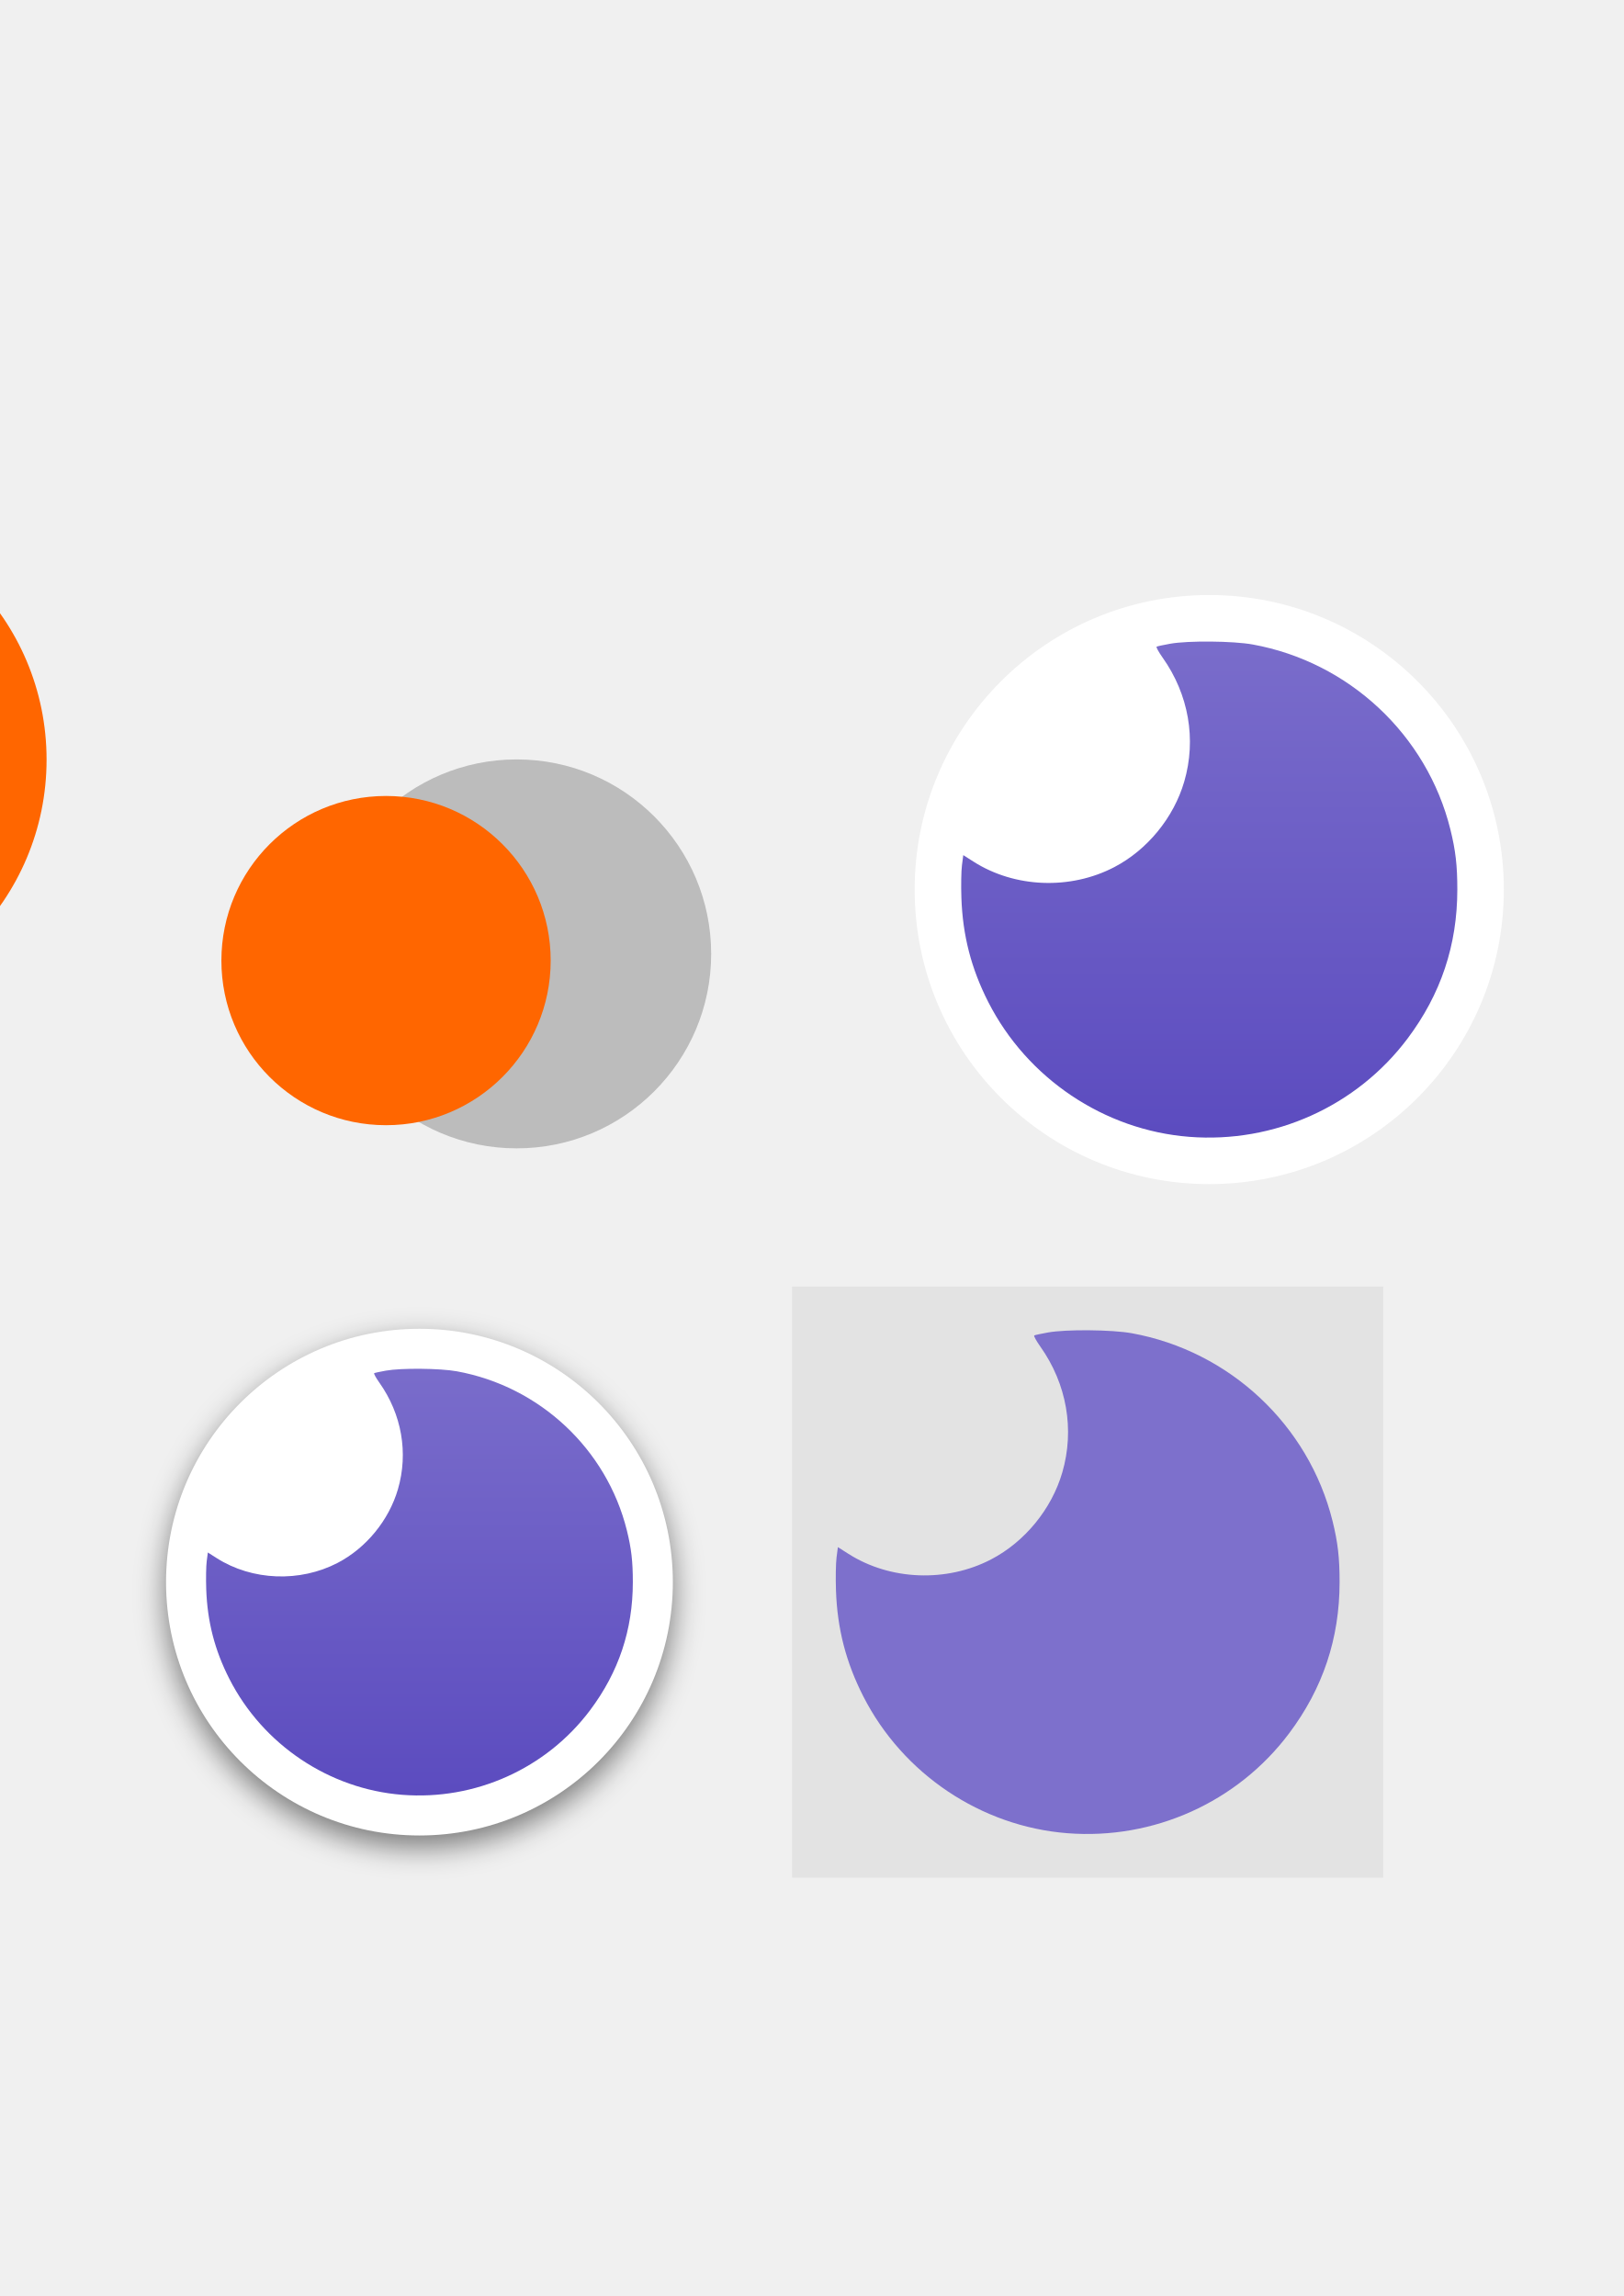
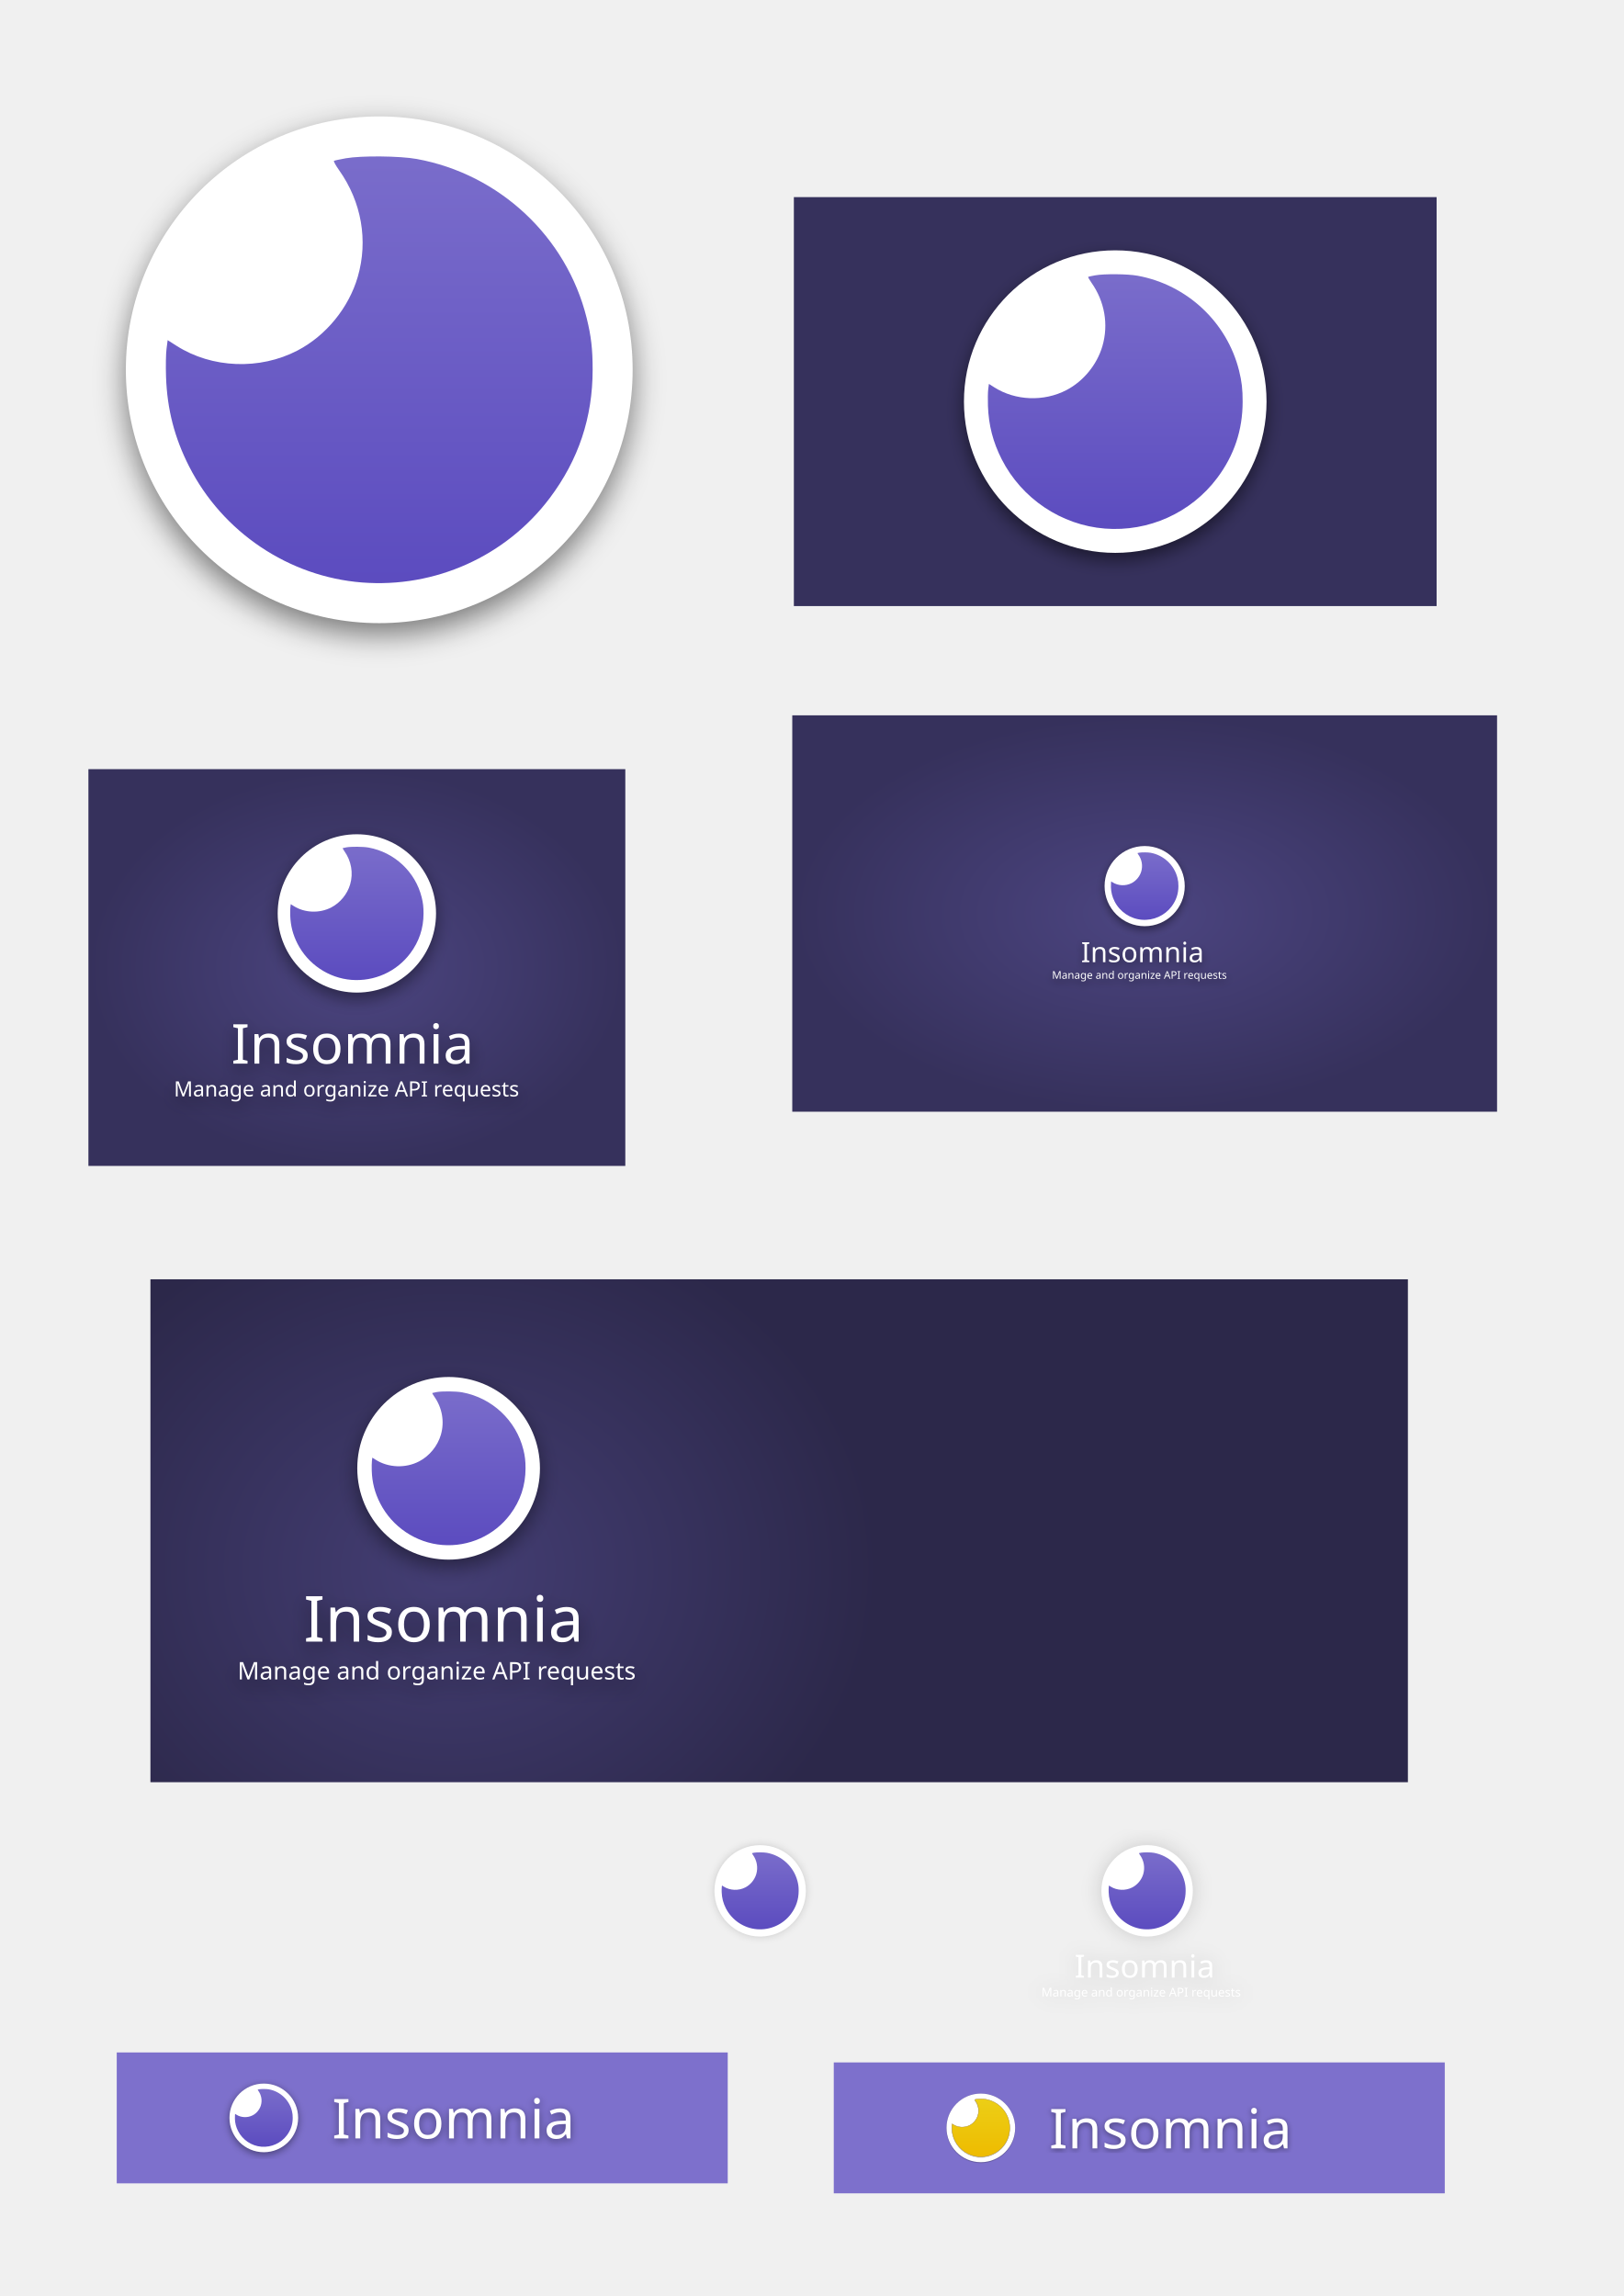
<svg xmlns="http://www.w3.org/2000/svg" xmlns:xlink="http://www.w3.org/1999/xlink" width="744.094" height="1052.362" id="svg2" version="1.1">
  <defs id="defs4">
+     <linearGradient id="linearGradient4046">
+       <stop style="stop-color:#eebb00;stop-opacity:1;" offset="0" id="stop4048" />
+       <stop style="stop-color:#eccf17;stop-opacity:1;" offset="1" id="stop4050" />
+     </linearGradient>
+     <linearGradient id="linearGradient4413">
+       <stop style="stop-color:#4c4581;stop-opacity:1;" offset="0" id="stop4415" />
+       <stop style="stop-color:#36315c;stop-opacity:1;" offset="1" id="stop4417" />
+     </linearGradient>
+     <linearGradient id="linearGradient4387">
+       <stop style="stop-color:#443e74;stop-opacity:1;" offset="0" id="stop4389" />
+       <stop style="stop-color:#2c284a;stop-opacity:1;" offset="1" id="stop4391" />
+     </linearGradient>
    <linearGradient id="linearGradient3993">
      <stop style="stop-color:#7a6dcb;stop-opacity:1;" offset="0" id="stop3995" />
      <stop style="stop-color:#5b4bbf;stop-opacity:1;" offset="1" id="stop3997" />
    </linearGradient>
    <filter id="filter3981" style="color-interpolation-filters:sRGB;">
      <feFlood id="feFlood3983" flood-opacity="0.5" flood-color="rgb(0,0,0)" result="flood" />
      <feComposite id="feComposite3985" in2="SourceGraphic" in="flood" operator="in" result="composite1" />
      <feGaussianBlur id="feGaussianBlur3987" in="composite" stdDeviation="5.1" result="blur" />
      <feOffset id="feOffset3989" dx="-2.41474e-15" dy="4" result="offset" />
      <feComposite id="feComposite3991" in2="offset" in="SourceGraphic" operator="over" result="composite2" />
    </filter>
-     <linearGradient xlink:href="#linearGradient3993" id="linearGradient3999" x1="194.945" y1="624.097" x2="194.945" y2="826.74" gradientUnits="userSpaceOnUse" />
-     <linearGradient xlink:href="#linearGradient3993" id="linearGradient4270" gradientUnits="userSpaceOnUse" x1="194.945" y1="624.097" x2="194.945" y2="826.74" gradientTransform="matrix(1.162499,0,0,1.162499,330.7084,-435.2665)" />
+     <linearGradient xlink:href="#linearGradient3993" id="linearGradient3028" gradientUnits="userSpaceOnUse" x1="194.945" y1="624.097" x2="194.945" y2="826.74" />
+     <linearGradient xlink:href="#linearGradient3993" id="linearGradient3804" gradientUnits="userSpaceOnUse" x1="194.945" y1="624.097" x2="194.945" y2="826.74" />
+     <linearGradient xlink:href="#linearGradient3993" id="linearGradient3822" gradientUnits="userSpaceOnUse" x1="194.945" y1="624.097" x2="194.945" y2="826.74" />
+     <linearGradient xlink:href="#linearGradient3993" id="linearGradient4022" gradientUnits="userSpaceOnUse" x1="194.945" y1="624.097" x2="194.945" y2="826.74" />
+     <linearGradient xlink:href="#linearGradient3993" id="linearGradient4036" gradientUnits="userSpaceOnUse" x1="194.945" y1="624.097" x2="194.945" y2="826.74" />
+     <filter id="filter4296" style="color-interpolation-filters:sRGB;">
+       <feFlood id="feFlood4298" flood-opacity="0.5" flood-color="rgb(0,0,0)" result="flood" />
+       <feComposite id="feComposite4300" in2="SourceGraphic" in="flood" operator="in" result="composite1" />
+       <feGaussianBlur id="feGaussianBlur4302" in="composite" stdDeviation="5.1" result="blur" />
+       <feOffset id="feOffset4304" dx="-2.41474e-15" dy="4" result="offset" />
+       <feComposite id="feComposite4306" in2="offset" in="SourceGraphic" operator="over" result="composite2" />
+     </filter>
+     <linearGradient xlink:href="#linearGradient3993" id="linearGradient4325" gradientUnits="userSpaceOnUse" x1="194.945" y1="624.097" x2="194.945" y2="826.74" />
+     <filter id="filter4375" style="color-interpolation-filters:sRGB;">
+       <feFlood id="feFlood4377" flood-opacity="0.427" flood-color="rgb(0,0,0)" result="flood" />
+       <feComposite id="feComposite4379" in2="SourceGraphic" in="flood" operator="in" result="composite1" />
+       <feGaussianBlur id="feGaussianBlur4381" in="composite" stdDeviation="5.1" result="blur" />
+       <feOffset id="feOffset4383" dx="-2.41474e-15" dy="4" result="offset" />
+       <feComposite id="feComposite4385" in2="offset" in="SourceGraphic" operator="over" result="composite2" />
+     </filter>
+     <radialGradient xlink:href="#linearGradient4387" id="radialGradient4393" cx="34.181" cy="795.872" fx="34.181" fy="795.872" r="287.544" gradientTransform="matrix(0.6830521,0,0,0.5833416,191.1251,303.8743)" gradientUnits="userSpaceOnUse" />
+     <radialGradient xlink:href="#linearGradient4413" id="radialGradient3099" gradientUnits="userSpaceOnUse" gradientTransform="matrix(2.592475,0,0,1.458267,809.0718,-431.4087)" cx="172.949" cy="462.284" fx="172.949" fy="462.284" r="177.123" />
+     <linearGradient xlink:href="#linearGradient3993" id="linearGradient3101" gradientUnits="userSpaceOnUse" x1="194.945" y1="624.097" x2="194.945" y2="826.74" />
+     <radialGradient xlink:href="#linearGradient4413" id="radialGradient3116" gradientUnits="userSpaceOnUse" gradientTransform="matrix(1,0,0,0.7391304,0,120.596)" cx="172.949" cy="462.284" fx="172.949" fy="462.284" r="177.123" />
+     <linearGradient xlink:href="#linearGradient3993" id="linearGradient3118" gradientUnits="userSpaceOnUse" x1="194.945" y1="624.097" x2="194.945" y2="826.74" />
+     <radialGradient xlink:href="#linearGradient4387" id="radialGradient3131" gradientUnits="userSpaceOnUse" gradientTransform="matrix(0.6830521,0,0,0.5833416,191.1251,303.8743)" cx="34.181" cy="795.872" fx="34.181" fy="795.872" r="287.544" />
+     <linearGradient xlink:href="#linearGradient3993" id="linearGradient3133" gradientUnits="userSpaceOnUse" x1="194.945" y1="624.097" x2="194.945" y2="826.74" />
+     <radialGradient xlink:href="#linearGradient4413" id="radialGradient3102" gradientUnits="userSpaceOnUse" gradientTransform="matrix(1,0,0,0.7391304,0,120.596)" cx="172.949" cy="462.284" fx="172.949" fy="462.284" r="177.123" />
+     <linearGradient xlink:href="#linearGradient3993" id="linearGradient3104" gradientUnits="userSpaceOnUse" x1="194.945" y1="624.097" x2="194.945" y2="826.74" />
+     <radialGradient xlink:href="#linearGradient4413" id="radialGradient3117" gradientUnits="userSpaceOnUse" gradientTransform="matrix(0.6945463,0,0,0.5133603,243.6518,691.9407)" cx="172.949" cy="462.284" fx="172.949" fy="462.284" r="177.123" />
+     <linearGradient xlink:href="#linearGradient3993" id="linearGradient3119" gradientUnits="userSpaceOnUse" x1="194.945" y1="624.097" x2="194.945" y2="826.74" />
+     <linearGradient xlink:href="#linearGradient3993" id="linearGradient3132" gradientUnits="userSpaceOnUse" x1="194.945" y1="624.097" x2="194.945" y2="826.74" />
+     <linearGradient xlink:href="#linearGradient3993" id="linearGradient3141" gradientUnits="userSpaceOnUse" x1="194.945" y1="624.097" x2="194.945" y2="826.74" />
+     <filter id="filter4175" style="color-interpolation-filters:sRGB;">
+       <feFlood id="feFlood4177" flood-opacity="0.432" flood-color="rgb(0,0,0)" result="flood" />
+       <feComposite id="feComposite4179" in2="SourceGraphic" in="flood" operator="in" result="composite1" />
+       <feGaussianBlur id="feGaussianBlur4181" in="composite" stdDeviation="1.8" result="blur" />
+       <feOffset id="feOffset4183" dx="-2.41474e-15" dy="1" result="offset" />
+       <feComposite id="feComposite4185" in2="offset" in="SourceGraphic" operator="over" result="composite2" />
+     </filter>
+     <linearGradient xlink:href="#linearGradient3993" id="linearGradient3267" gradientUnits="userSpaceOnUse" x1="194.945" y1="624.097" x2="194.945" y2="826.74" />
+     <linearGradient xlink:href="#linearGradient3993" id="linearGradient4042" gradientUnits="userSpaceOnUse" x1="194.945" y1="624.097" x2="194.945" y2="826.74" />
+     <linearGradient xlink:href="#linearGradient4046" id="linearGradient4052" x1="191.672" y1="824.377" x2="191.672" y2="621.688" gradientUnits="userSpaceOnUse" />
+     <linearGradient xlink:href="#linearGradient3993" id="linearGradient3301" gradientUnits="userSpaceOnUse" x1="194.945" y1="624.097" x2="194.945" y2="826.74" />
+     <filter id="filter3436" style="color-interpolation-filters:sRGB;">
+       <feFlood id="feFlood3438" flood-opacity="0.163" flood-color="rgb(0,0,0)" result="flood" />
+       <feComposite id="feComposite3440" in2="SourceGraphic" in="flood" operator="in" result="composite1" />
+       <feGaussianBlur id="feGaussianBlur3442" in="composite" stdDeviation="10" result="blur" />
+       <feOffset id="feOffset3444" dx="0" dy="0" result="offset" />
+       <feComposite id="feComposite3446" in2="offset" in="SourceGraphic" operator="over" result="composite2" />
+     </filter>
+     <linearGradient xlink:href="#linearGradient3993" id="linearGradient3147" gradientUnits="userSpaceOnUse" x1="194.945" y1="624.097" x2="194.945" y2="826.74" />
  </defs>
  <g id="layer1">
-     <rect y="589.696" x="56.755" height="270.928" width="270.928" id="rect3953" style="opacity:0;fill:#7f7f7f;fill-opacity:1;stroke:none" />
-     <rect style="opacity:0.116;fill:#7f7f7f;fill-opacity:1;stroke:none" id="rect3773" width="270.928" height="270.928" x="362.988" y="589.696" />
-     <path style="fill:#ffffff;fill-opacity:1;stroke:none;filter:url(#filter3981)" id="path2987" d="m 446.686,648.657 a 87.495,87.495 0 1 1 -174.99,0 87.495,87.495 0 1 1 174.99,0 z" transform="matrix(1.327264,0,0,1.327264,-284.5213,-135.7784)" />
-     <path transform="matrix(1.018711,0,0,1.018711,-129.1372,-223.5835)" d="m 446.686,648.657 a 87.495,87.495 0 1 1 -174.99,0 87.495,87.495 0 1 1 174.99,0 z" id="path3757" style="opacity:0.99;fill:#bbbbbb;fill-opacity:1;stroke:none" />
-     <path transform="matrix(0.8623519,0,0,0.8623519,-132.8396,-119.0902)" d="m 446.686,648.657 a 87.495,87.495 0 1 1 -174.99,0 87.495,87.495 0 1 1 174.99,0 z" id="path3759" style="fill:#ff6600;fill-opacity:1;stroke:none" />
-     <path transform="matrix(1.327264,0,0,1.327264,-571.5271,-512.7588)" d="m 446.686,648.657 a 87.495,87.495 0 1 1 -174.99,0 87.495,87.495 0 1 1 174.99,0 z" id="path3761" style="fill:#ff6600;fill-opacity:1;stroke:none" />
-     <path style="fill:#ffffff;fill-opacity:1;stroke:none" id="path3763" d="m 446.686,648.657 a 87.495,87.495 0 1 1 -174.99,0 87.495,87.495 0 1 1 174.99,0 z" transform="matrix(0.9206954,0,0,0.9206954,-443.0107,-258.2453)" />
-     <path style="fill:#ff6600;fill-opacity:1;stroke:none" id="path3765" d="m 446.686,648.657 a 87.495,87.495 0 1 1 -174.99,0 87.495,87.495 0 1 1 174.99,0 z" transform="matrix(0.7793806,0,0,0.7793806,-416.5297,-175.598)" />
-     <path style="fill:#7d70cc;fill-opacity:1;stroke:none" d="m 489.127,840.244 c -39.545,-3.105 -75.378,-27.14 -93.496,-62.712 -7.957,-15.622 -11.922,-30.982 -12.527,-48.524 -0.197,-5.699 -0.08,-12.504 0.259,-15.124 l 0.616,-4.763 4.816,3.067 c 19.164,12.202 44.996,13.199 65.451,2.527 15.4,-8.035 27.686,-23.055 32.569,-39.816 5.724,-19.645 2.071,-40.587 -10.065,-57.706 -1.852,-2.612 -3.105,-4.903 -2.786,-5.091 0.319,-0.188 3.17,-0.807 6.336,-1.374 8.317,-1.491 29.285,-1.296 38.375,0.356 44.825,8.148 81.068,42.061 91.989,86.073 2.429,9.788 3.236,16.79 3.231,28.026 -0.012,25.819 -7.64,48.655 -23.156,69.32 -23.695,31.558 -62.095,48.843 -101.612,45.74 l 0,0 z" id="path3783" />
-     <path id="path3955" d="M 184.32,822.647 C 150.822,820.017 120.468,799.657 105.121,769.524 98.381,756.291 95.022,743.28 94.509,728.421 c -0.167,-4.827 -0.068,-10.592 0.219,-12.811 l 0.522,-4.034 4.08,2.598 c 16.234,10.336 38.116,11.181 55.443,2.141 13.045,-6.806 23.452,-19.529 27.589,-33.728 4.849,-16.641 1.754,-34.38 -8.526,-48.883 -1.568,-2.212 -2.631,-4.153 -2.36,-4.313 0.27,-0.159 2.686,-0.683 5.367,-1.164 7.045,-1.263 24.807,-1.098 32.507,0.302 37.971,6.902 68.672,35.629 77.923,72.911 2.057,8.291 2.741,14.223 2.737,23.741 -0.01,21.871 -6.472,41.215 -19.616,58.72 -20.072,26.732 -52.6,41.375 -86.075,38.746 l 0,0 z" style="fill:url(#linearGradient3999);fill-opacity:1.0;stroke:none" />
-     <circle id="path4266" style="fill:#ffffff;fill-opacity:1;stroke:none" cx="554.163" cy="407.732" r="135" />
-     <path style="fill:url(#linearGradient4270);fill-opacity:1;stroke:none" d="m 544.981,521.06 c -38.941,-3.058 -74.228,-26.726 -92.069,-61.755 -7.835,-15.383 -11.74,-30.509 -12.336,-47.783 -0.194,-5.612 -0.079,-12.314 0.255,-14.893 l 0.607,-4.69 4.743,3.02 c 18.872,12.016 44.31,12.998 64.452,2.489 15.165,-7.912 27.263,-22.703 32.072,-39.209 5.636,-19.346 2.04,-39.967 -9.912,-56.826 -1.823,-2.572 -3.058,-4.828 -2.744,-5.013 0.314,-0.185 3.122,-0.794 6.24,-1.353 8.19,-1.468 28.839,-1.276 37.79,0.351 44.141,8.024 79.831,41.419 90.585,84.759 2.392,9.638 3.187,16.534 3.181,27.598 -0.012,25.425 -7.524,47.913 -22.803,68.262 -23.333,31.076 -61.147,48.098 -100.062,45.043 l 0,0 z" id="path4268" />
+     <g id="g3022" transform="translate(-18.42003,-555.6708)">
+       <rect style="opacity:0;fill:#7f7f7f;fill-opacity:1;stroke:none" id="rect3953" width="270.928" height="270.928" x="56.755" y="589.696" />
+       <g id="g3010">
+         <path style="fill:#ffffff;fill-opacity:1;stroke:none;filter:url(#filter3981)" id="path2987" d="m 446.686,648.657 a 87.495,87.495 0 0 1 -87.495,87.495 87.495,87.495 0 0 1 -87.495,-87.495 87.495,87.495 0 0 1 87.495,-87.495 87.495,87.495 0 0 1 87.495,87.495 z" transform="matrix(1.327264,0,0,1.327264,-284.5213,-135.7784)" />
+         <path id="path3955" d="M 184.32,822.647 C 150.822,820.017 120.468,799.657 105.121,769.524 98.381,756.291 95.022,743.28 94.509,728.421 c -0.167,-4.827 -0.068,-10.592 0.219,-12.811 l 0.522,-4.034 4.08,2.598 c 16.234,10.336 38.116,11.181 55.443,2.141 13.045,-6.806 23.452,-19.529 27.589,-33.728 4.849,-16.641 1.754,-34.38 -8.526,-48.883 -1.568,-2.212 -2.631,-4.153 -2.36,-4.313 0.27,-0.159 2.686,-0.683 5.367,-1.164 7.045,-1.263 24.807,-1.098 32.507,0.302 37.971,6.902 68.672,35.629 77.923,72.911 2.057,8.291 2.741,14.223 2.737,23.741 -0.01,21.871 -6.472,41.215 -19.616,58.72 -20.072,26.732 -52.6,41.375 -86.075,38.746 l 0,0 z" style="fill:url(#linearGradient3028);fill-opacity:1;stroke:none" />
+       </g>
+     </g>
+     <g id="g3798" transform="matrix(0.6694432,0,0,0.6694432,300.4606,-163.9441)">
+       <rect y="379.857" x="94.624" height="280" width="440" id="rect3773" style="fill:#36315c;fill-opacity:1;stroke:none" />
+       <g transform="matrix(0.8918411,0,0,0.8918411,143.1953,-126.8704)" id="g3014">
+         <path transform="matrix(1.327264,0,0,1.327264,-284.5213,-135.7784)" d="m 446.686,648.657 a 87.495,87.495 0 0 1 -87.495,87.495 87.495,87.495 0 0 1 -87.495,-87.495 87.495,87.495 0 0 1 87.495,-87.495 87.495,87.495 0 0 1 87.495,87.495 z" id="path3016" style="fill:#ffffff;fill-opacity:1;stroke:none;filter:url(#filter3981)" />
+         <path style="fill:url(#linearGradient3804);fill-opacity:1;stroke:none" d="M 184.32,822.647 C 150.822,820.017 120.468,799.657 105.121,769.524 98.381,756.291 95.022,743.28 94.509,728.421 c -0.167,-4.827 -0.068,-10.592 0.219,-12.811 l 0.522,-4.034 4.08,2.598 c 16.234,10.336 38.116,11.181 55.443,2.141 13.045,-6.806 23.452,-19.529 27.589,-33.728 4.849,-16.641 1.754,-34.38 -8.526,-48.883 -1.568,-2.212 -2.631,-4.153 -2.36,-4.313 0.27,-0.159 2.686,-0.683 5.367,-1.164 7.045,-1.263 24.807,-1.098 32.507,0.302 37.971,6.902 68.672,35.629 77.923,72.911 2.057,8.291 2.741,14.223 2.737,23.741 -0.01,21.871 -6.472,41.215 -19.616,58.72 -20.072,26.732 -52.6,41.375 -86.075,38.746 l 0,0 z" id="path3018" />
+       </g>
+     </g>
+     <text xml:space="preserve" style="font-size:40px;font-style:normal;font-weight:normal;line-height:125%;letter-spacing:0px;word-spacing:0px;fill:#000000;fill-opacity:1;stroke:none;font-family:Sans" x="265.383" y="808.145" id="text4292">
+       <tspan id="tspan4294" x="265.383" y="808.145" />
+     </text>
+     <text transform="matrix(1.038942,0,0,1.038942,-78.58521,53.69336)" id="text4308" y="732.387" x="195.73" style="font-size:40px;font-style:normal;font-weight:normal;line-height:125%;letter-spacing:0px;word-spacing:0px;fill:#000000;fill-opacity:1;stroke:none;filter:url(#filter4296);font-family:Sans" xml:space="preserve">
+       <tspan style="fill:#ffffff" y="732.387" x="195.73" id="tspan4310" />
+     </text>
+     <g id="g3120" transform="matrix(1.002045,0,0,1.002045,-9.569413,-50.69846)">
+       <rect y="635.756" x="78.343" height="230.035" width="575.088" id="rect4026" style="fill:url(#radialGradient3131);fill-opacity:1;stroke:none" />
+       <g style="filter:url(#filter4375)" transform="matrix(0.8840341,0,0,0.8840341,20.10224,86.2357)" id="g4316">
+         <g id="g4030" transform="matrix(0.4069129,0,0,0.4069129,141.9284,424.3299)">
+           <path style="fill:#ffffff;fill-opacity:1;stroke:none" id="path4032" d="m 446.686,648.657 a 87.495,87.495 0 0 1 -87.495,87.495 87.495,87.495 0 0 1 -87.495,-87.495 87.495,87.495 0 0 1 87.495,-87.495 87.495,87.495 0 0 1 87.495,87.495 z" transform="matrix(1.327264,0,0,1.327264,-284.5213,-135.7784)" />
+           <path id="path4034" d="M 184.32,822.647 C 150.822,820.017 120.468,799.657 105.121,769.524 98.381,756.291 95.022,743.28 94.509,728.421 c -0.167,-4.827 -0.068,-10.592 0.219,-12.811 l 0.522,-4.034 4.08,2.598 c 16.234,10.336 38.116,11.181 55.443,2.141 13.045,-6.806 23.452,-19.529 27.589,-33.728 4.849,-16.641 1.754,-34.38 -8.526,-48.883 -1.568,-2.212 -2.631,-4.153 -2.36,-4.313 0.27,-0.159 2.686,-0.683 5.367,-1.164 7.045,-1.263 24.807,-1.098 32.507,0.302 37.971,6.902 68.672,35.629 77.923,72.911 2.057,8.291 2.741,14.223 2.737,23.741 -0.01,21.871 -6.472,41.215 -19.616,58.72 -20.072,26.732 -52.6,41.375 -86.075,38.746 l 0,0 z" style="fill:url(#linearGradient3133);fill-opacity:1;stroke:none" />
+         </g>
+         <text xml:space="preserve" style="font-size:32.852px;font-style:normal;font-weight:normal;line-height:125%;letter-spacing:0px;word-spacing:0px;fill:#000000;fill-opacity:1;stroke:none;font-family:Sans" x="145.089" y="809.061" id="text4288">
+           <tspan id="tspan4290" x="145.089" y="809.061" style="fill:#ffffff">Insomnia</tspan>
+         </text>
+         <text xml:space="preserve" style="font-size:12.559px;font-style:normal;font-weight:normal;line-height:125%;letter-spacing:0px;word-spacing:0px;fill:#000000;fill-opacity:1;stroke:none;font-family:Sans" x="110.919" y="828.656" id="text4312">
+           <tspan id="tspan4314" x="110.919" y="828.656" style="fill:#ffffff">Manage and organize API requests</tspan>
+         </text>
+       </g>
+     </g>
+     <g id="g3103" transform="matrix(0.6945463,0,0,0.6945463,43.41858,122.3881)">
+       <rect style="fill:url(#radialGradient3116);fill-opacity:1;stroke:none" id="rect3808" width="354.246" height="261.834" x="-4.174" y="331.368" />
+       <g id="g4395" transform="matrix(1.105499,0,0,1.105499,-70.42143,-368.7304)" style="filter:url(#filter4375)">
+         <g transform="matrix(0.4069129,0,0,0.4069129,141.9284,424.3299)" id="g4397">
+           <path transform="matrix(1.327264,0,0,1.327264,-284.5213,-135.7784)" d="m 446.686,648.657 a 87.495,87.495 0 0 1 -87.495,87.495 87.495,87.495 0 0 1 -87.495,-87.495 87.495,87.495 0 0 1 87.495,-87.495 87.495,87.495 0 0 1 87.495,87.495 z" id="path4399" style="fill:#ffffff;fill-opacity:1;stroke:none" />
+           <path style="fill:url(#linearGradient3118);fill-opacity:1;stroke:none" d="M 184.32,822.647 C 150.822,820.017 120.468,799.657 105.121,769.524 98.381,756.291 95.022,743.28 94.509,728.421 c -0.167,-4.827 -0.068,-10.592 0.219,-12.811 l 0.522,-4.034 4.08,2.598 c 16.234,10.336 38.116,11.181 55.443,2.141 13.045,-6.806 23.452,-19.529 27.589,-33.728 4.849,-16.641 1.754,-34.38 -8.526,-48.883 -1.568,-2.212 -2.631,-4.153 -2.36,-4.313 0.27,-0.159 2.686,-0.683 5.367,-1.164 7.045,-1.263 24.807,-1.098 32.507,0.302 37.971,6.902 68.672,35.629 77.923,72.911 2.057,8.291 2.741,14.223 2.737,23.741 -0.01,21.871 -6.472,41.215 -19.616,58.72 -20.072,26.732 -52.6,41.375 -86.075,38.746 l 0,0 z" id="path4401" />
+         </g>
+         <text id="text4403" y="809.061" x="145.089" style="font-size:32.852px;font-style:normal;font-weight:normal;line-height:125%;letter-spacing:0px;word-spacing:0px;fill:#000000;fill-opacity:1;stroke:none;font-family:Sans" xml:space="preserve">
+           <tspan style="fill:#ffffff" y="809.061" x="145.089" id="tspan4405">Insomnia</tspan>
+         </text>
+         <text id="text4407" y="828.656" x="110.919" style="font-size:12.559px;font-style:normal;font-weight:normal;line-height:125%;letter-spacing:0px;word-spacing:0px;fill:#000000;fill-opacity:1;stroke:none;font-family:Sans" xml:space="preserve">
+           <tspan style="fill:#ffffff" y="828.656" x="110.919" id="tspan4409">Manage and organize API requests</tspan>
+         </text>
+         <text transform="matrix(0.904569,0,0,0.904569,63.70104,333.5421)" id="text4421" y="536.792" x="497.118" style="font-size:40px;font-style:normal;font-weight:normal;line-height:125%;letter-spacing:0px;word-spacing:0px;fill:#000000;fill-opacity:1;stroke:none;font-family:Sans" xml:space="preserve">
+           <tspan y="536.792" x="497.118" id="tspan4423" />
+         </text>
+       </g>
+     </g>
+     <g id="g3086" transform="matrix(0.3516877,0,0,0.3516877,82.34036,333.3432)">
+       <rect y="-15.567" x="798.25" height="516.585" width="918.373" id="rect3060" style="fill:url(#radialGradient3099);fill-opacity:1;stroke:none" />
+       <g style="filter:url(#filter4375)" transform="matrix(1.105499,0,0,1.105499,1014.067,-588.2893)" id="g3062">
+         <g id="g3064" transform="matrix(0.4069129,0,0,0.4069129,141.9284,424.3299)">
+           <path style="fill:#ffffff;fill-opacity:1;stroke:none" id="path3066" d="m 446.686,648.657 a 87.495,87.495 0 0 1 -87.495,87.495 87.495,87.495 0 0 1 -87.495,-87.495 87.495,87.495 0 0 1 87.495,-87.495 87.495,87.495 0 0 1 87.495,87.495 z" transform="matrix(1.327264,0,0,1.327264,-284.5213,-135.7784)" />
+           <path id="path3068" d="M 184.32,822.647 C 150.822,820.017 120.468,799.657 105.121,769.524 98.381,756.291 95.022,743.28 94.509,728.421 c -0.167,-4.827 -0.068,-10.592 0.219,-12.811 l 0.522,-4.034 4.08,2.598 c 16.234,10.336 38.116,11.181 55.443,2.141 13.045,-6.806 23.452,-19.529 27.589,-33.728 4.849,-16.641 1.754,-34.38 -8.526,-48.883 -1.568,-2.212 -2.631,-4.153 -2.36,-4.313 0.27,-0.159 2.686,-0.683 5.367,-1.164 7.045,-1.263 24.807,-1.098 32.507,0.302 37.971,6.902 68.672,35.629 77.923,72.911 2.057,8.291 2.741,14.223 2.737,23.741 -0.01,21.871 -6.472,41.215 -19.616,58.72 -20.072,26.732 -52.6,41.375 -86.075,38.746 l 0,0 z" style="fill:url(#linearGradient3101);fill-opacity:1;stroke:none" />
+         </g>
+         <text xml:space="preserve" style="font-size:32.852px;font-style:normal;font-weight:normal;line-height:125%;letter-spacing:0px;word-spacing:0px;fill:#000000;fill-opacity:1;stroke:none;font-family:Sans" x="145.089" y="809.061" id="text3070">
+           <tspan id="tspan3072" x="145.089" y="809.061" style="fill:#ffffff">Insomnia</tspan>
+         </text>
+         <text xml:space="preserve" style="font-size:12.559px;font-style:normal;font-weight:normal;line-height:125%;letter-spacing:0px;word-spacing:0px;fill:#000000;fill-opacity:1;stroke:none;font-family:Sans" x="110.919" y="828.656" id="text3074">
+           <tspan id="tspan3076" x="110.919" y="828.656" style="fill:#ffffff">Manage and organize API requests</tspan>
+         </text>
+         <text xml:space="preserve" style="font-size:40px;font-style:normal;font-weight:normal;line-height:125%;letter-spacing:0px;word-spacing:0px;fill:#000000;fill-opacity:1;stroke:none;font-family:Sans" x="497.118" y="536.792" id="text3078" transform="matrix(0.904569,0,0,0.904569,63.70104,333.5421)">
+           <tspan id="tspan3080" x="497.118" y="536.792" />
+         </text>
+       </g>
+     </g>
+     <text xml:space="preserve" style="font-size:40px;font-style:normal;font-weight:normal;line-height:125%;letter-spacing:0px;word-spacing:0px;fill:#000000;fill-opacity:1;stroke:none;filter:url(#filter4375);font-family:Sans" x="497.118" y="536.792" id="text3098" transform="matrix(0.6945463,0,0,0.6945463,243.6518,608.1813)">
+       <tspan id="tspan3100" x="497.118" y="536.792" />
+     </text>
+     <rect style="fill:#7d70cc;fill-opacity:1;stroke:none" id="rect3130" width="280" height="60" x="53.497" y="940.729" />
+     <g id="g3134" transform="translate(2.484389,1.3956478e-5)" style="filter:url(#filter4175)">
+       <text transform="matrix(0.7678202,0,0,0.7678202,38.27195,358.9189)" id="text3090" y="809.061" x="145.089" style="font-size:32.852px;font-style:normal;font-weight:normal;line-height:125%;letter-spacing:0px;word-spacing:0px;fill:#000000;fill-opacity:1;stroke:none;font-family:Sans" xml:space="preserve">
+         <tspan style="fill:#ffffff" y="809.061" x="145.089" id="tspan3092">Insomnia</tspan>
+       </text>
+       <g transform="matrix(0.1354929,0,0,0.1354929,92.36565,872.4747)" id="g3084">
+         <path transform="matrix(1.327264,0,0,1.327264,-284.5213,-135.7784)" d="m 446.686,648.657 a 87.495,87.495 0 0 1 -87.495,87.495 87.495,87.495 0 0 1 -87.495,-87.495 87.495,87.495 0 0 1 87.495,-87.495 87.495,87.495 0 0 1 87.495,87.495 z" id="path3086" style="fill:#ffffff;fill-opacity:1;stroke:none" />
+         <path style="fill:url(#linearGradient3141);fill-opacity:1;stroke:none" d="M 184.32,822.647 C 150.822,820.017 120.468,799.657 105.121,769.524 98.381,756.291 95.022,743.28 94.509,728.421 c -0.167,-4.827 -0.068,-10.592 0.219,-12.811 l 0.522,-4.034 4.08,2.598 c 16.234,10.336 38.116,11.181 55.443,2.141 13.045,-6.806 23.452,-19.529 27.589,-33.728 4.849,-16.641 1.754,-34.38 -8.526,-48.883 -1.568,-2.212 -2.631,-4.153 -2.36,-4.313 0.27,-0.159 2.686,-0.683 5.367,-1.164 7.045,-1.263 24.807,-1.098 32.507,0.302 37.971,6.902 68.672,35.629 77.923,72.911 2.057,8.291 2.741,14.223 2.737,23.741 -0.01,21.871 -6.472,41.215 -19.616,58.72 -20.072,26.732 -52.6,41.375 -86.075,38.746 l 0,0 z" id="path3088" />
+       </g>
+     </g>
+     <rect y="945.305" x="382.092" height="60" width="280" id="rect3253" style="fill:#7d70cc;fill-opacity:1;stroke:none" />
+     <text transform="matrix(0.7678202,0,0,0.7678202,369.3509,363.4954)" id="text3257" y="809.061" x="145.089" style="font-size:32.852px;font-style:normal;font-weight:normal;line-height:125%;letter-spacing:0px;word-spacing:0px;fill:#000000;fill-opacity:1;stroke:none;filter:url(#filter4175);font-family:Sans" xml:space="preserve">
+       <tspan style="fill:#ffffff" y="809.061" x="145.089" id="tspan3259">Insomnia</tspan>
+     </text>
+     <path style="fill:#ffffff;fill-opacity:1;stroke:none;filter:url(#filter4175)" id="path3263" d="m 446.686,648.657 a 87.495,87.495 0 1 1 -174.99,0 87.495,87.495 0 1 1 174.99,0 z" transform="matrix(0.1798349,0,0,0.1798349,384.894,858.6542)" />
+     <path id="path3265" d="M 184.32,822.647 C 150.822,820.017 120.468,799.657 105.121,769.524 98.381,756.291 95.022,743.28 94.509,728.421 c -0.167,-4.827 -0.068,-10.592 0.219,-12.811 l 0.522,-4.034 4.08,2.598 c 16.234,10.336 38.116,11.181 55.443,2.141 13.045,-6.806 23.452,-19.529 27.589,-33.728 4.849,-16.641 1.754,-34.38 -8.526,-48.883 -1.568,-2.212 -2.631,-4.153 -2.36,-4.313 0.27,-0.159 2.686,-0.683 5.367,-1.164 7.045,-1.263 24.807,-1.098 32.507,0.302 37.971,6.902 68.672,35.629 77.923,72.911 2.057,8.291 2.741,14.223 2.737,23.741 -0.01,21.871 -6.472,41.215 -19.616,58.72 -20.072,26.732 -52.6,41.375 -86.075,38.746 l 0,0 z" style="fill:url(#linearGradient4052);fill-opacity:1;stroke:#b89744;filter:url(#filter4175);stroke-opacity:1" transform="matrix(0.1354929,0,0,0.1354929,423.4446,877.0512)" />
+     <g id="g3279" transform="matrix(0.4434176,0,0,0.4434176,428.0801,547.6642)" style="filter:url(#filter3436)">
+       <g transform="matrix(0.4069129,0,0,0.4069129,141.9284,424.3299)" id="g3281">
+         <path transform="matrix(1.327264,0,0,1.327264,-284.5213,-135.7784)" d="m 446.686,648.657 a 87.495,87.495 0 0 1 -87.495,87.495 87.495,87.495 0 0 1 -87.495,-87.495 87.495,87.495 0 0 1 87.495,-87.495 87.495,87.495 0 0 1 87.495,87.495 z" id="path3283" style="fill:#ffffff;fill-opacity:1;stroke:none" />
+         <path style="fill:url(#linearGradient3301);fill-opacity:1;stroke:none" d="M 184.32,822.647 C 150.822,820.017 120.468,799.657 105.121,769.524 98.381,756.291 95.022,743.28 94.509,728.421 c -0.167,-4.827 -0.068,-10.592 0.219,-12.811 l 0.522,-4.034 4.08,2.598 c 16.234,10.336 38.116,11.181 55.443,2.141 13.045,-6.806 23.452,-19.529 27.589,-33.728 4.849,-16.641 1.754,-34.38 -8.526,-48.883 -1.568,-2.212 -2.631,-4.153 -2.36,-4.313 0.27,-0.159 2.686,-0.683 5.367,-1.164 7.045,-1.263 24.807,-1.098 32.507,0.302 37.971,6.902 68.672,35.629 77.923,72.911 2.057,8.291 2.741,14.223 2.737,23.741 -0.01,21.871 -6.472,41.215 -19.616,58.72 -20.072,26.732 -52.6,41.375 -86.075,38.746 l 0,0 z" id="path3285" />
+       </g>
+       <text id="text3287" y="809.061" x="145.089" style="font-size:32.852px;font-style:normal;font-weight:normal;line-height:125%;letter-spacing:0px;word-spacing:0px;fill:#000000;fill-opacity:1;stroke:none;font-family:Sans" xml:space="preserve">
+         <tspan style="fill:#ffffff" y="809.061" x="145.089" id="tspan3289">Insomnia</tspan>
+       </text>
+       <text id="text3291" y="828.656" x="110.919" style="font-size:12.559px;font-style:normal;font-weight:normal;line-height:125%;letter-spacing:0px;word-spacing:0px;fill:#000000;fill-opacity:1;stroke:none;font-family:Sans" xml:space="preserve">
+         <tspan style="fill:#ffffff" y="828.656" x="110.919" id="tspan3293">Manage and organize API requests</tspan>
+       </text>
+       <text transform="matrix(0.904569,0,0,0.904569,63.70104,333.5421)" id="text3295" y="536.792" x="497.118" style="font-size:40px;font-style:normal;font-weight:normal;line-height:125%;letter-spacing:0px;word-spacing:0px;fill:#000000;fill-opacity:1;stroke:none;font-family:Sans" xml:space="preserve">
+         <tspan y="536.792" x="497.118" id="tspan3297" />
+       </text>
+     </g>
+     <g style="filter:url(#filter3436)" transform="matrix(0.1804323,0,0,0.1804323,313.6757,735.8196)" id="g3129">
+       <path transform="matrix(1.327264,0,0,1.327264,-284.5213,-135.7784)" d="m 446.686,648.657 a 87.495,87.495 0 0 1 -87.495,87.495 87.495,87.495 0 0 1 -87.495,-87.495 87.495,87.495 0 0 1 87.495,-87.495 87.495,87.495 0 0 1 87.495,87.495 z" id="path3131" style="fill:#ffffff;fill-opacity:1;stroke:none" />
+       <path style="fill:url(#linearGradient3147);fill-opacity:1;stroke:none" d="M 184.32,822.647 C 150.822,820.017 120.468,799.657 105.121,769.524 98.381,756.291 95.022,743.28 94.509,728.421 c -0.167,-4.827 -0.068,-10.592 0.219,-12.811 l 0.522,-4.034 4.08,2.598 c 16.234,10.336 38.116,11.181 55.443,2.141 13.045,-6.806 23.452,-19.529 27.589,-33.728 4.849,-16.641 1.754,-34.38 -8.526,-48.883 -1.568,-2.212 -2.631,-4.153 -2.36,-4.313 0.27,-0.159 2.686,-0.683 5.367,-1.164 7.045,-1.263 24.807,-1.098 32.507,0.302 37.971,6.902 68.672,35.629 77.923,72.911 2.057,8.291 2.741,14.223 2.737,23.741 -0.01,21.871 -6.472,41.215 -19.616,58.72 -20.072,26.732 -52.6,41.375 -86.075,38.746 l 0,0 z" id="path3133" />
+     </g>
+     <text transform="matrix(0.4011018,0,0,0.4011018,278.9883,695.5627)" id="text3143" y="536.792" x="497.118" style="font-size:40px;font-style:normal;font-weight:normal;line-height:125%;letter-spacing:0px;word-spacing:0px;fill:#000000;fill-opacity:1;stroke:none;filter:url(#filter3436);font-family:Sans" xml:space="preserve">
+       <tspan y="536.792" x="497.118" id="tspan3145" />
+     </text>
  </g>
</svg>
